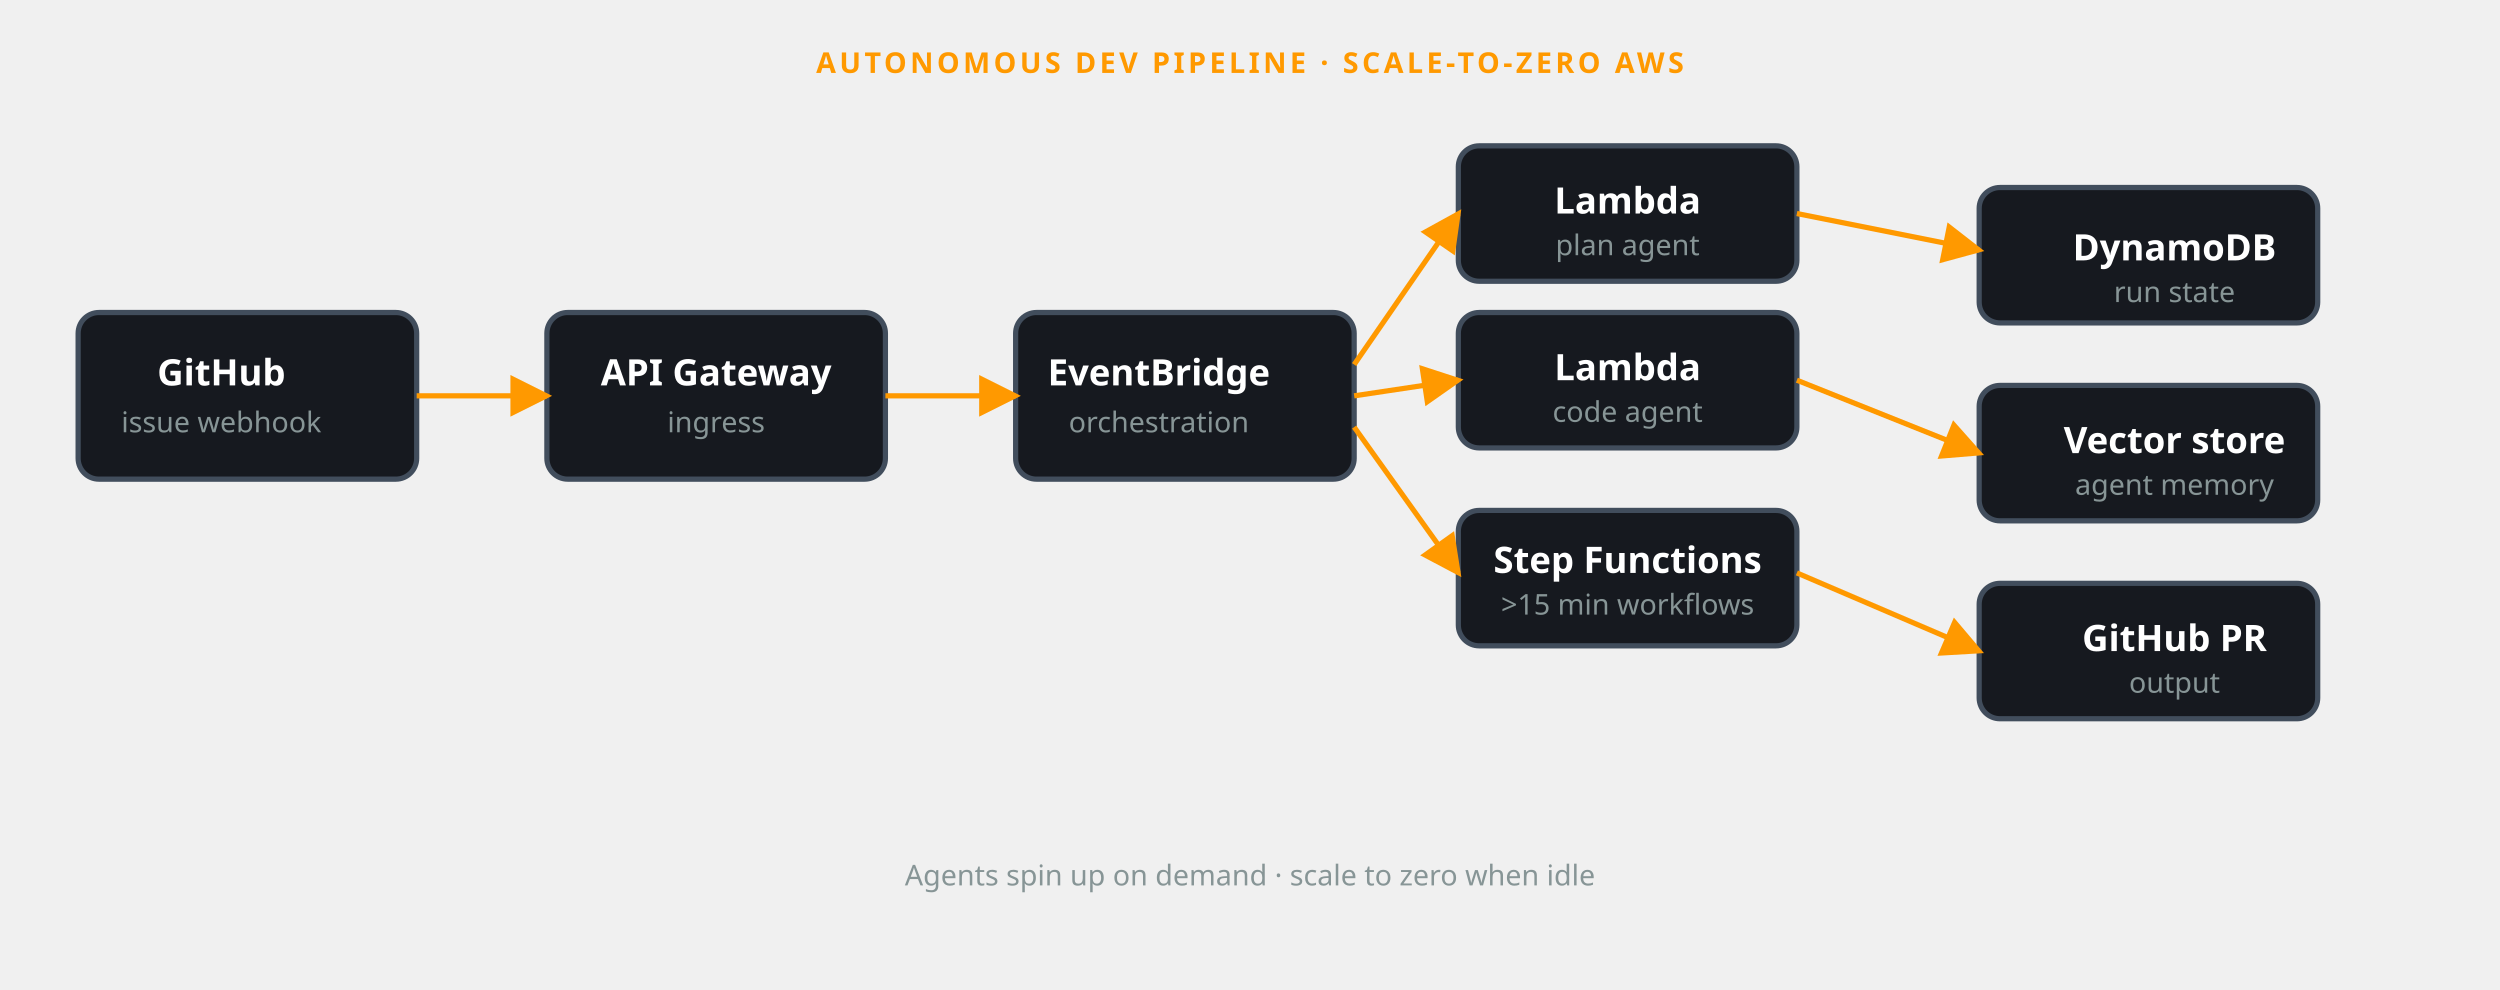
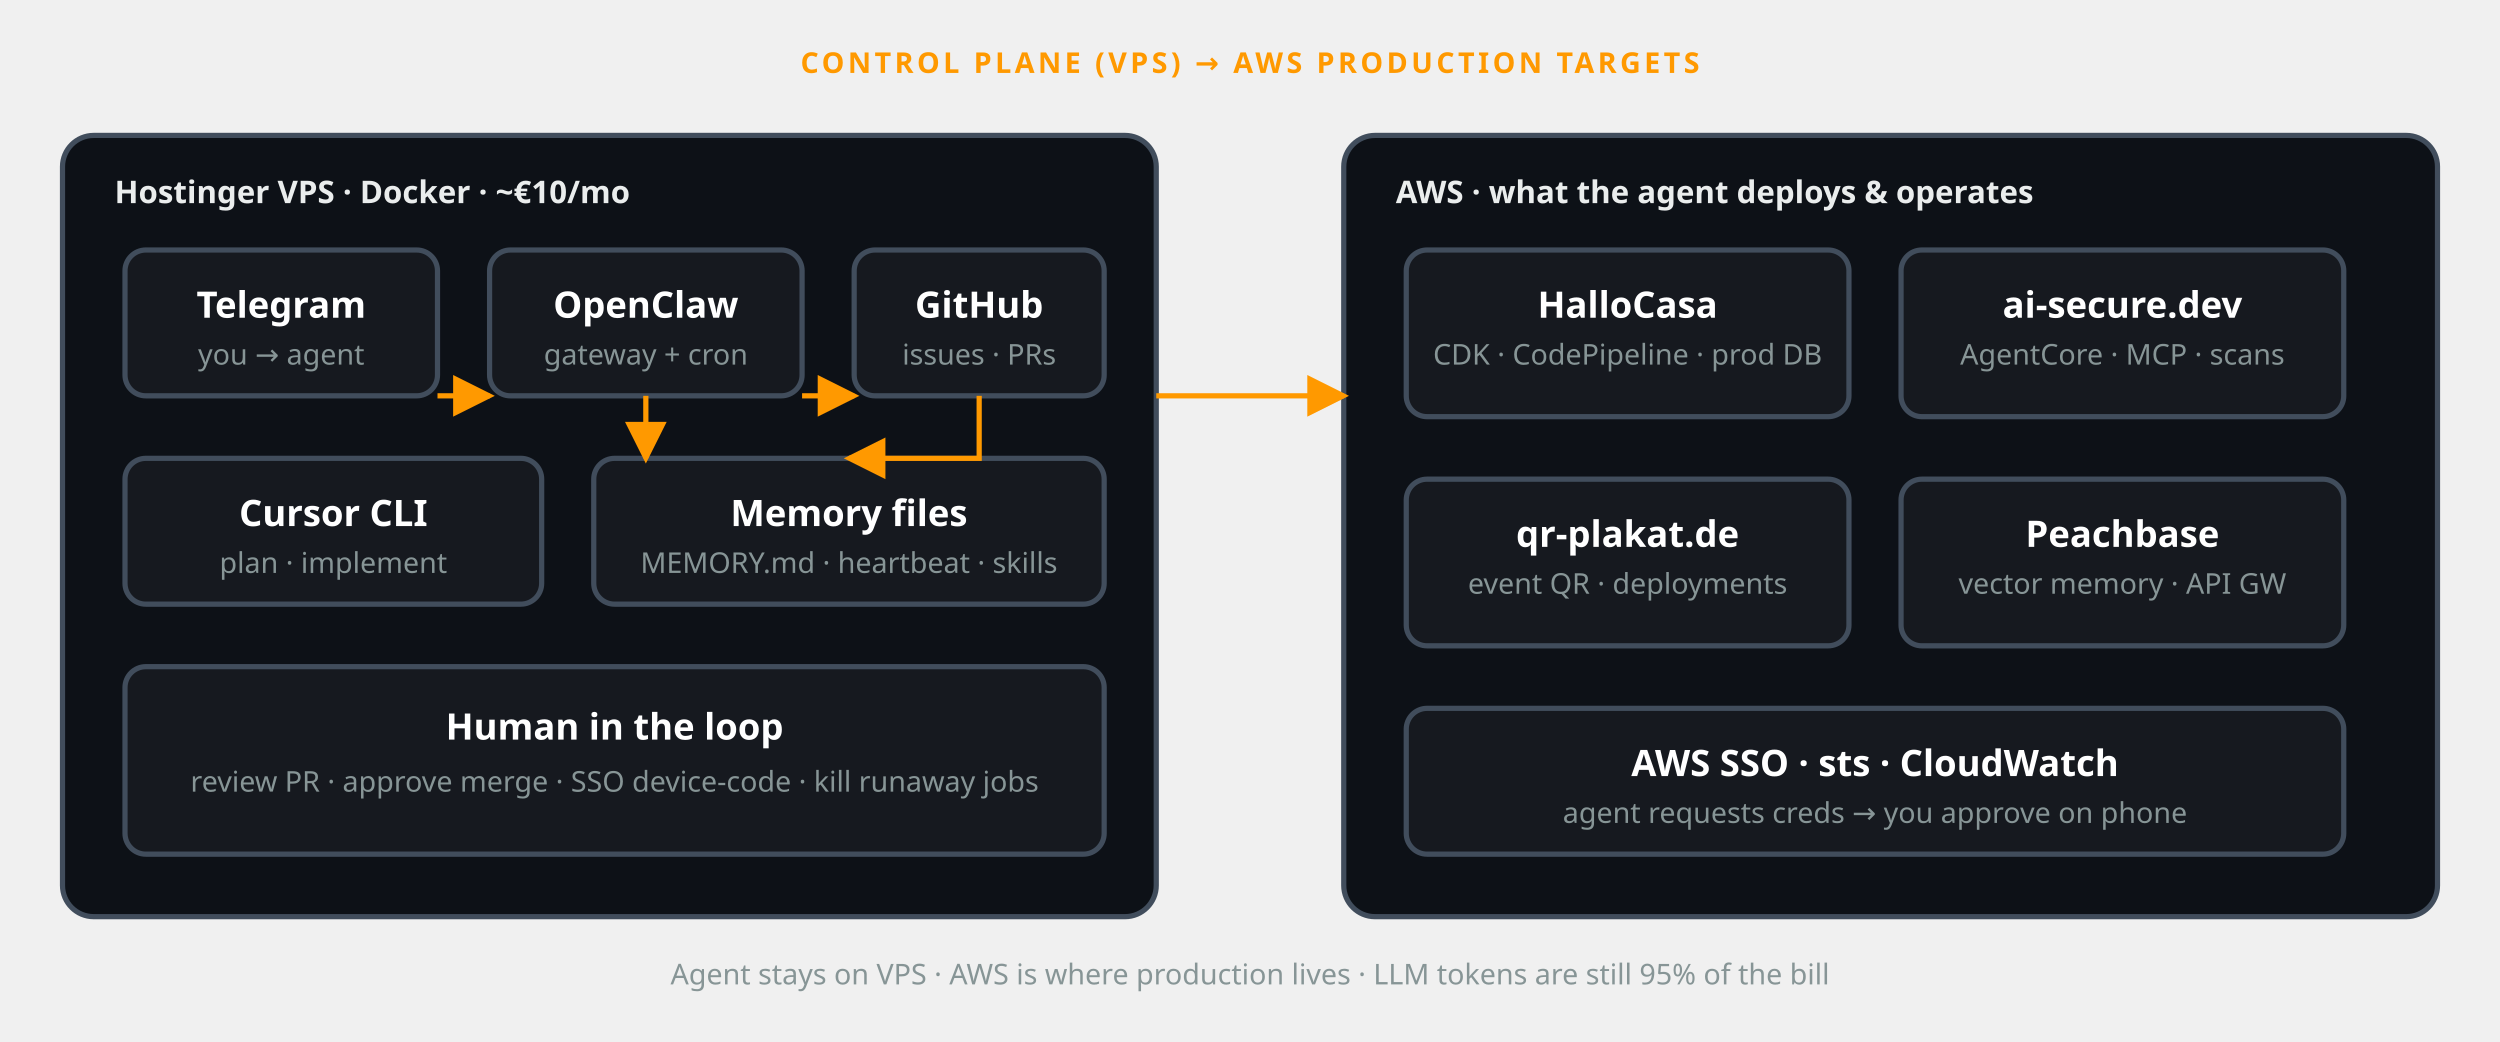
- <svg xmlns="http://www.w3.org/2000/svg" viewBox="0 0 960 380" role="img" aria-label="Serverless AI Factory — autonomous dev pipeline architecture">
+ <svg xmlns="http://www.w3.org/2000/svg" viewBox="0 0 960 400" role="img" aria-label="AI agent control plane on VPS managing AWS deployments">
  <defs>
    <marker id="arrow" markerWidth="8" markerHeight="8" refX="7" refY="4" orient="auto">
      <path d="M0,0 L8,4 L0,8 Z" fill="#FF9900" />
    </marker>
    <style>
+       .zone { fill: #0d1117; stroke: #414d5c; stroke-width: 2; rx: 12; }
      .box { fill: #16191f; stroke: #414d5c; stroke-width: 2; rx: 8; }
      .label { fill: #ffffff; font-family: 'Poppins', ui-sans-serif, system-ui, sans-serif; font-size: 14px; font-weight: 600; }
      .sublabel { fill: #879596; font-family: 'Poppins', ui-sans-serif, system-ui, sans-serif; font-size: 11px; }
      .arrow { stroke: #FF9900; stroke-width: 2; fill: none; marker-end: url(#arrow); }
      .title { fill: #FF9900; font-family: ui-sans-serif, system-ui, sans-serif; font-size: 11px; font-weight: 700; letter-spacing: 0.12em; }
+       .zone-title { fill: #eaeded; font-family: ui-sans-serif, system-ui, sans-serif; font-size: 12px; font-weight: 600; }
    </style>
  </defs>
-   <text x="480" y="28" text-anchor="middle" class="title">AUTONOMOUS DEV PIPELINE · SCALE-TO-ZERO AWS</text>
-   <rect x="30" y="120" width="130" height="64" class="box" />
-   <text x="85" y="148" text-anchor="middle" class="label">GitHub</text>
-   <text x="85" y="166" text-anchor="middle" class="sublabel">issue webhook</text>
-   <rect x="210" y="120" width="130" height="64" class="box" />
-   <text x="275" y="148" text-anchor="middle" class="label">API Gateway</text>
-   <text x="275" y="166" text-anchor="middle" class="sublabel">ingress</text>
-   <rect x="390" y="120" width="130" height="64" class="box" />
-   <text x="445" y="148" text-anchor="middle" class="label">EventBridge</text>
-   <text x="445" y="166" text-anchor="middle" class="sublabel">orchestration</text>
-   <rect x="560" y="56" width="130" height="52" class="box" />
-   <text x="625" y="82" text-anchor="middle" class="label">Lambda</text>
-   <text x="625" y="98" text-anchor="middle" class="sublabel">plan agent</text>
-   <rect x="560" y="120" width="130" height="52" class="box" />
-   <text x="625" y="146" text-anchor="middle" class="label">Lambda</text>
-   <text x="625" y="162" text-anchor="middle" class="sublabel">code agent</text>
-   <rect x="560" y="196" width="130" height="52" class="box" />
-   <text x="625" y="220" text-anchor="middle" class="label">Step Functions</text>
-   <text x="625" y="236" text-anchor="middle" class="sublabel">&gt;15 min workflows</text>
-   <rect x="760" y="72" width="130" height="52" class="box" />
-   <text x="835" y="100" text-anchor="middle" class="label">DynamoDB</text>
-   <text x="835" y="116" text-anchor="middle" class="sublabel">run state</text>
-   <rect x="760" y="148" width="130" height="52" class="box" />
-   <text x="835" y="174" text-anchor="middle" class="label">Vector store</text>
-   <text x="835" y="190" text-anchor="middle" class="sublabel">agent memory</text>
-   <rect x="760" y="224" width="130" height="52" class="box" />
-   <text x="835" y="250" text-anchor="middle" class="label">GitHub PR</text>
-   <text x="835" y="266" text-anchor="middle" class="sublabel">output</text>
-   <path d="M160 152 L210 152" class="arrow" />
-   <path d="M340 152 L390 152" class="arrow" />
-   <path d="M520 140 L560 82" class="arrow" />
-   <path d="M520 152 L560 146" class="arrow" />
-   <path d="M520 164 L560 220" class="arrow" />
-   <path d="M690 82 L760 96" class="arrow" />
-   <path d="M690 146 L760 174" class="arrow" />
-   <path d="M690 220 L760 250" class="arrow" />
-   <text x="480" y="340" text-anchor="middle" class="sublabel">Agents spin up on demand · scale to zero when idle</text>
+   <text x="480" y="28" text-anchor="middle" class="title">CONTROL PLANE (VPS) → AWS PRODUCTION TARGETS</text>
+   <rect x="24" y="52" width="420" height="300" class="zone" />
+   <text x="44" y="78" class="zone-title">Hostinger VPS · Docker · ~€10/mo</text>
+   <rect x="48" y="96" width="120" height="56" class="box" />
+   <text x="108" y="122" text-anchor="middle" class="label">Telegram</text>
+   <text x="108" y="140" text-anchor="middle" class="sublabel">you → agent</text>
+   <rect x="188" y="96" width="120" height="56" class="box" />
+   <text x="248" y="122" text-anchor="middle" class="label">OpenClaw</text>
+   <text x="248" y="140" text-anchor="middle" class="sublabel">gateway + cron</text>
+   <rect x="328" y="96" width="96" height="56" class="box" />
+   <text x="376" y="122" text-anchor="middle" class="label">GitHub</text>
+   <text x="376" y="140" text-anchor="middle" class="sublabel">issues · PRs</text>
+   <rect x="48" y="176" width="160" height="56" class="box" />
+   <text x="128" y="202" text-anchor="middle" class="label">Cursor CLI</text>
+   <text x="128" y="220" text-anchor="middle" class="sublabel">plan · implement</text>
+   <rect x="228" y="176" width="196" height="56" class="box" />
+   <text x="326" y="202" text-anchor="middle" class="label">Memory files</text>
+   <text x="326" y="220" text-anchor="middle" class="sublabel">MEMORY.md · heartbeat · skills</text>
+   <rect x="48" y="256" width="376" height="72" class="box" />
+   <text x="236" y="284" text-anchor="middle" class="label">Human in the loop</text>
+   <text x="236" y="304" text-anchor="middle" class="sublabel">review PR · approve merge · SSO device-code · kill runaway jobs</text>
+   <rect x="516" y="52" width="420" height="300" class="zone" />
+   <text x="536" y="78" class="zone-title">AWS · what the agent deploys &amp; operates</text>
+   <rect x="540" y="96" width="170" height="64" class="box" />
+   <text x="625" y="122" text-anchor="middle" class="label">HalloCasa</text>
+   <text x="625" y="140" text-anchor="middle" class="sublabel">CDK · CodePipeline · prod DB</text>
+   <rect x="730" y="96" width="170" height="64" class="box" />
+   <text x="815" y="122" text-anchor="middle" class="label">ai-secure.dev</text>
+   <text x="815" y="140" text-anchor="middle" class="sublabel">AgentCore · MCP · scans</text>
+   <rect x="540" y="184" width="170" height="64" class="box" />
+   <text x="625" y="210" text-anchor="middle" class="label">qr-plakat.de</text>
+   <text x="625" y="228" text-anchor="middle" class="sublabel">event QR · deployments</text>
+   <rect x="730" y="184" width="170" height="64" class="box" />
+   <text x="815" y="210" text-anchor="middle" class="label">Peachbase</text>
+   <text x="815" y="228" text-anchor="middle" class="sublabel">vector memory · API GW</text>
+   <rect x="540" y="272" width="360" height="56" class="box" />
+   <text x="720" y="298" text-anchor="middle" class="label">AWS SSO · sts · CloudWatch</text>
+   <text x="720" y="316" text-anchor="middle" class="sublabel">agent requests creds → you approve on phone</text>
+   <path d="M444 152 L516 152" class="arrow" />
+   <path d="M168 152 L188 152" class="arrow" />
+   <path d="M308 152 L328 152" class="arrow" />
+   <path d="M248 152 L248 176" class="arrow" />
+   <path d="M376 152 L376 176 L326 176" class="arrow" />
+   <text x="480" y="378" text-anchor="middle" class="sublabel">Agent stays on VPS · AWS is where production lives · LLM tokens are still 95% of the bill</text>
</svg>
